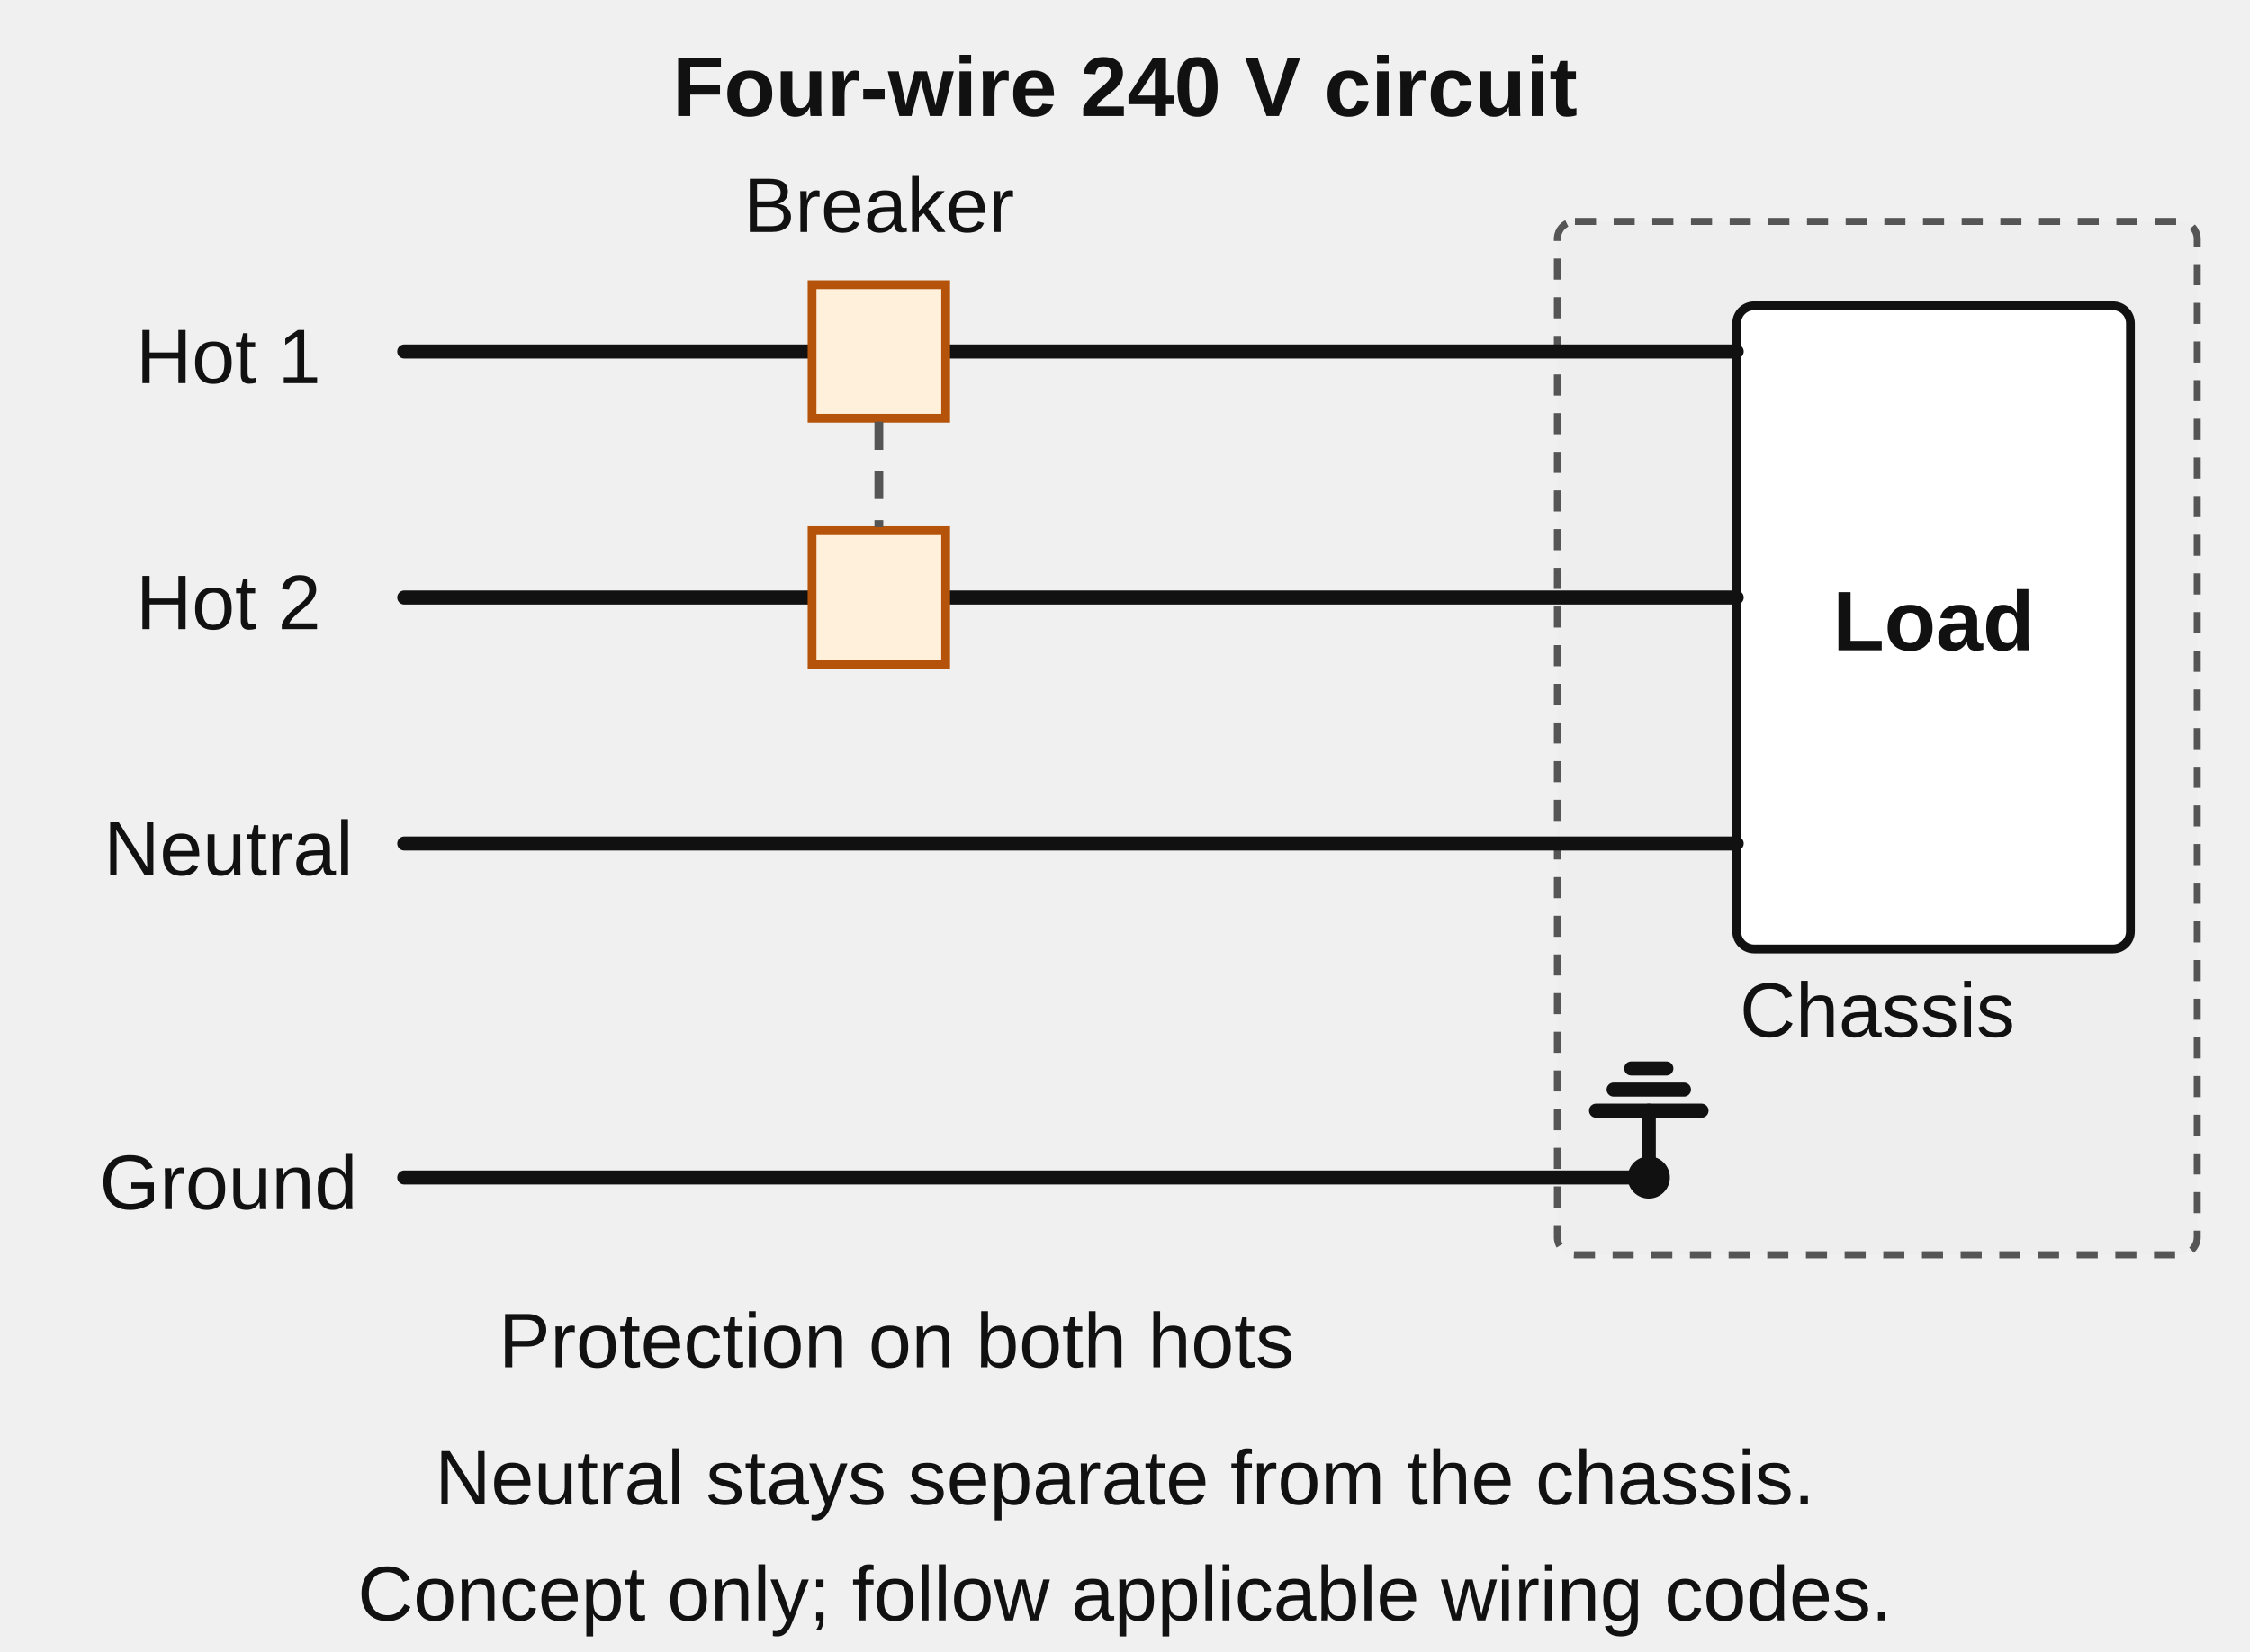
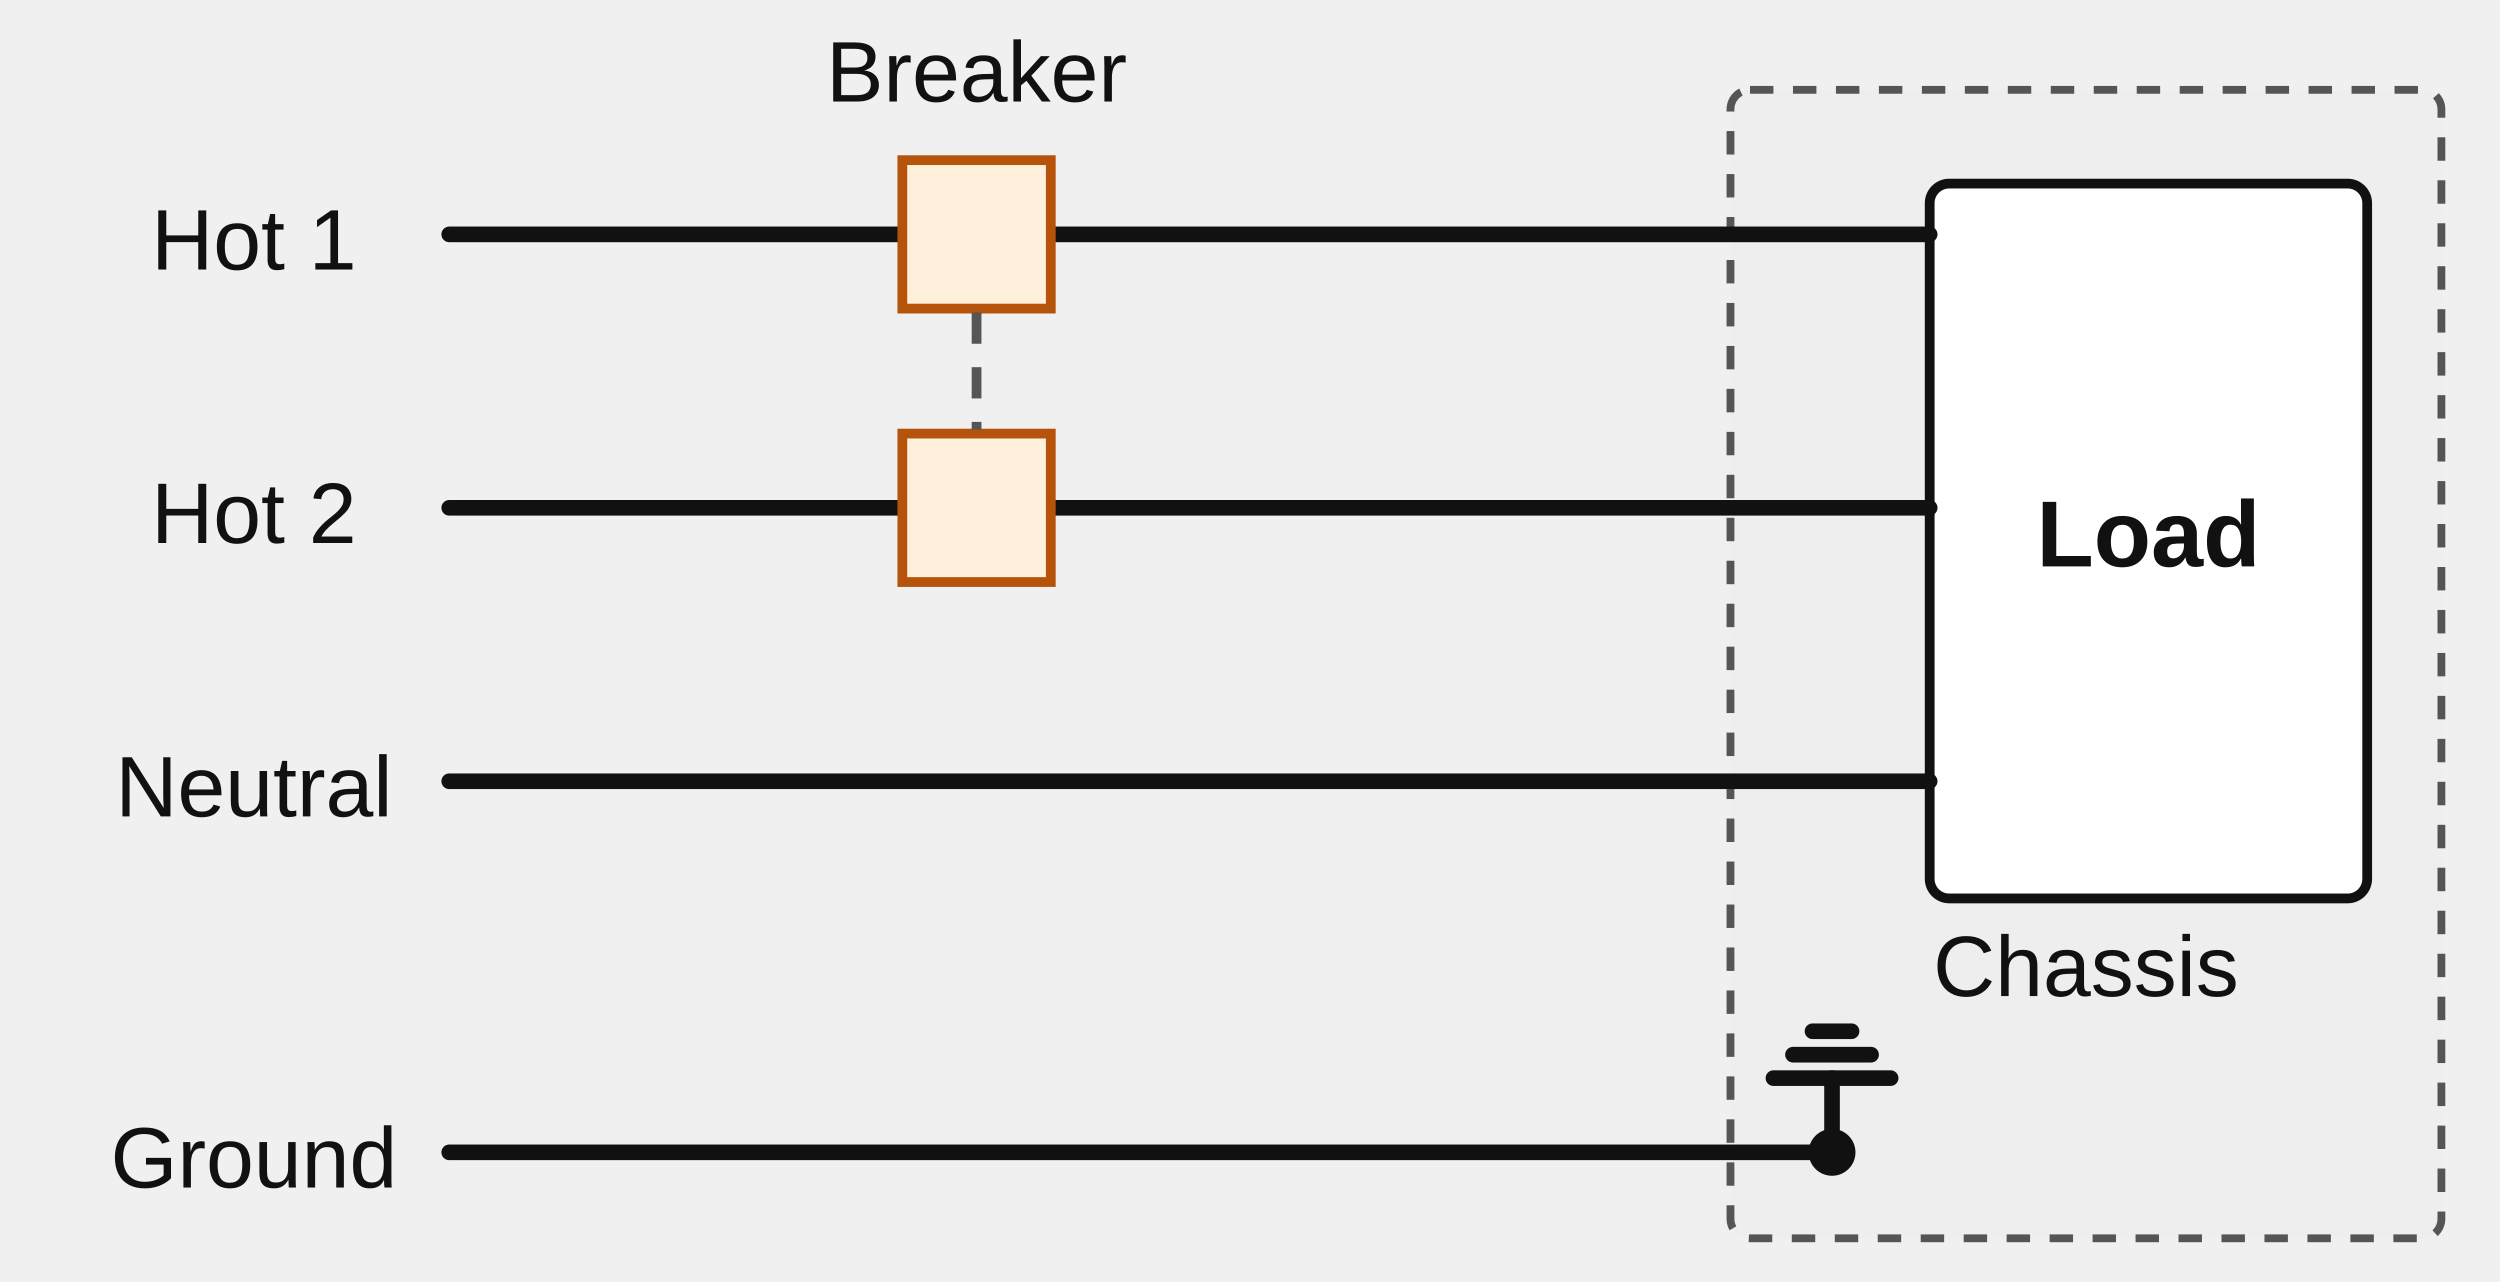
- <svg xmlns="http://www.w3.org/2000/svg" width="640" height="470" viewBox="0 0 640 470" role="img" aria-labelledby="title desc">
+ <svg xmlns="http://www.w3.org/2000/svg" width="640" height="328" viewBox="0 40 640 328" role="img" aria-labelledby="title desc">
  <defs>
    <marker id="arrow" viewBox="0 0 10 10" refX="9" refY="5" markerWidth="7" markerHeight="7" orient="auto-start-reverse">
      <path d="M 0 0 L 10 5 L 0 10 z" fill="#111" />
    </marker>
  </defs>
  <style>text{font-family:Arial,Helvetica,sans-serif;font-size:24px;fill:#111} .small{font-size:22px} .head{font-weight:bold} .wire{fill:none;stroke:#111;stroke-width:4;stroke-linecap:round;stroke-linejoin:round} .thin{fill:none;stroke:#555;stroke-width:2.5} .dash{stroke-dasharray:8 6} .arrow{fill:none;stroke:#111;stroke-width:3;marker-end:url(#arrow)} .box{fill:#fff;stroke:#111;stroke-width:2.5} .light{fill:#eee;stroke:#555;stroke-width:2} </style>
-   <text x="320" y="33" class="head" text-anchor="middle">Four-wire 240 V circuit</text>
  <text x="65" y="109" class="small" text-anchor="middle">Hot 1</text>
  <text x="65" y="179" class="small" text-anchor="middle">Hot 2</text>
  <text x="65" y="249" class="small" text-anchor="middle">Neutral</text>
  <text x="65" y="344" class="small" text-anchor="middle">Ground</text>
  <rect x="443" y="63" width="182" height="294" rx="5" fill="#eee" stroke="#555" stroke-width="2" stroke-dasharray="6 5" />
  <rect x="494" y="87" width="112" height="183" rx="5" class="box" />
  <line x1="115" y1="100" x2="231" y2="100" class="wire" />
  <line x1="269" y1="100" x2="494" y2="100" class="wire" />
  <line x1="115" y1="170" x2="231" y2="170" class="wire" />
  <line x1="269" y1="170" x2="494" y2="170" class="wire" />
  <rect x="231" y="81" width="38" height="38" class="box c-secondary-stroke c-secondary-tint" />
  <rect x="231" y="151" width="38" height="38" class="box c-secondary-stroke c-secondary-tint" />
  <line x1="250" y1="120" x2="250" y2="150" class="thin dash" />
  <line x1="115" y1="240" x2="494" y2="240" class="wire" />
  <line x1="115" y1="335" x2="469" y2="335" class="wire" />
  <circle cx="469" cy="335" r="6" fill="#111" />
  <line x1="469" y1="335" x2="469" y2="316" class="wire" />
  <line x1="454" y1="316" x2="484" y2="316" class="wire" />
  <line x1="459" y1="310" x2="479" y2="310" class="wire" />
  <line x1="464" y1="304" x2="474" y2="304" class="wire" />
  <text x="550" y="185" class="head" text-anchor="middle">Load</text>
  <text x="534" y="295" class="small" text-anchor="middle">Chassis</text>
  <text x="250" y="66" class="small" text-anchor="middle">Breaker</text>
-   <text x="255" y="389" class="small" text-anchor="middle">Protection on both hots</text>
-   <text x="320" y="428" class="small" text-anchor="middle">Neutral stays separate from the chassis.</text>
-   <text x="320" y="461" class="small" text-anchor="middle">Concept only; follow applicable wiring codes.</text>
  <style id="semantic-color">.c-secondary-stroke{stroke:#b45309}.c-secondary-tint{fill:#fff0dc}</style>
  <style id="figure-theme">
  @media screen and (prefers-color-scheme: dark) {
    [fill="white"] { fill: #000000; }
    [fill="#111"] { fill: #e9eef4; }
    [fill="#eee"] { fill: #24313f; }
    [stroke="#555"] { stroke: #b8c5d4; }
    text { fill: #e9eef4; }
    .wire { stroke: #e9eef4; }
    .thin { stroke: #b8c5d4; }
    .arrow { stroke: #e9eef4; }
    .box { fill: #000000; stroke: #e9eef4; }
    .light { fill: #24313f; stroke: #b8c5d4; }
    .c-secondary-stroke { stroke: #ffc078; }
    .c-secondary-tint { fill: #49331c; }
  }
</style>
</svg>
